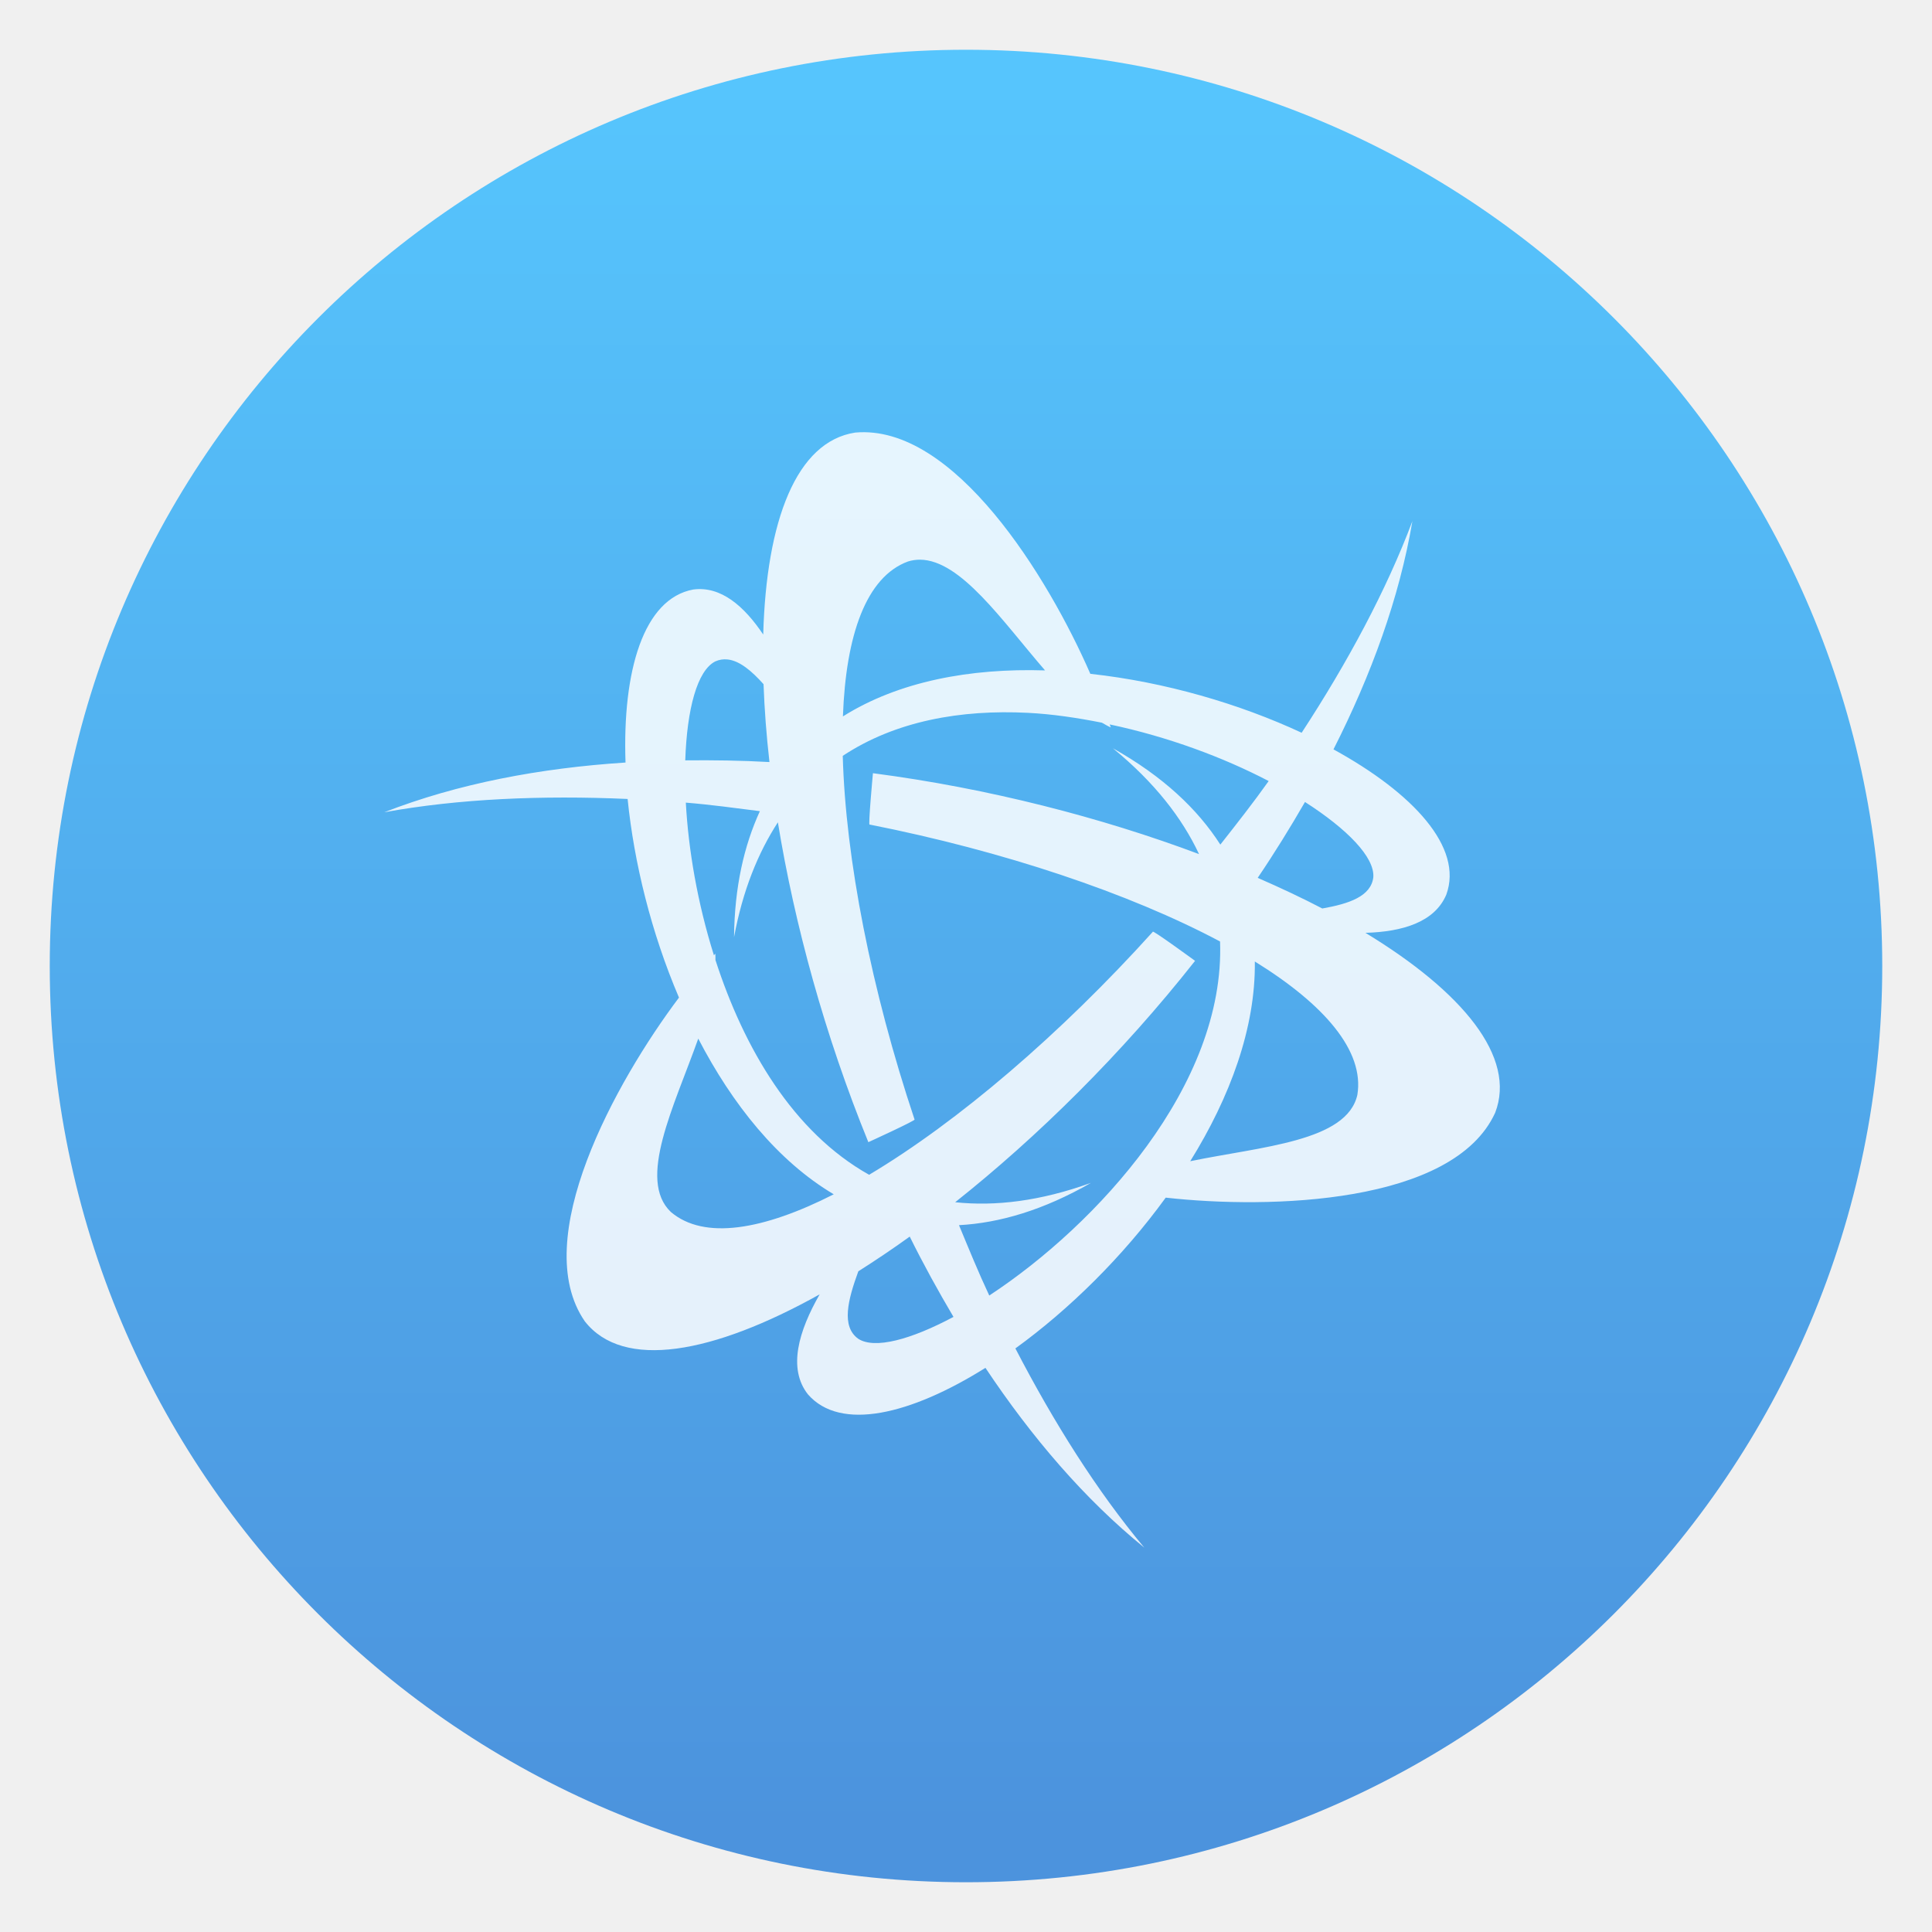
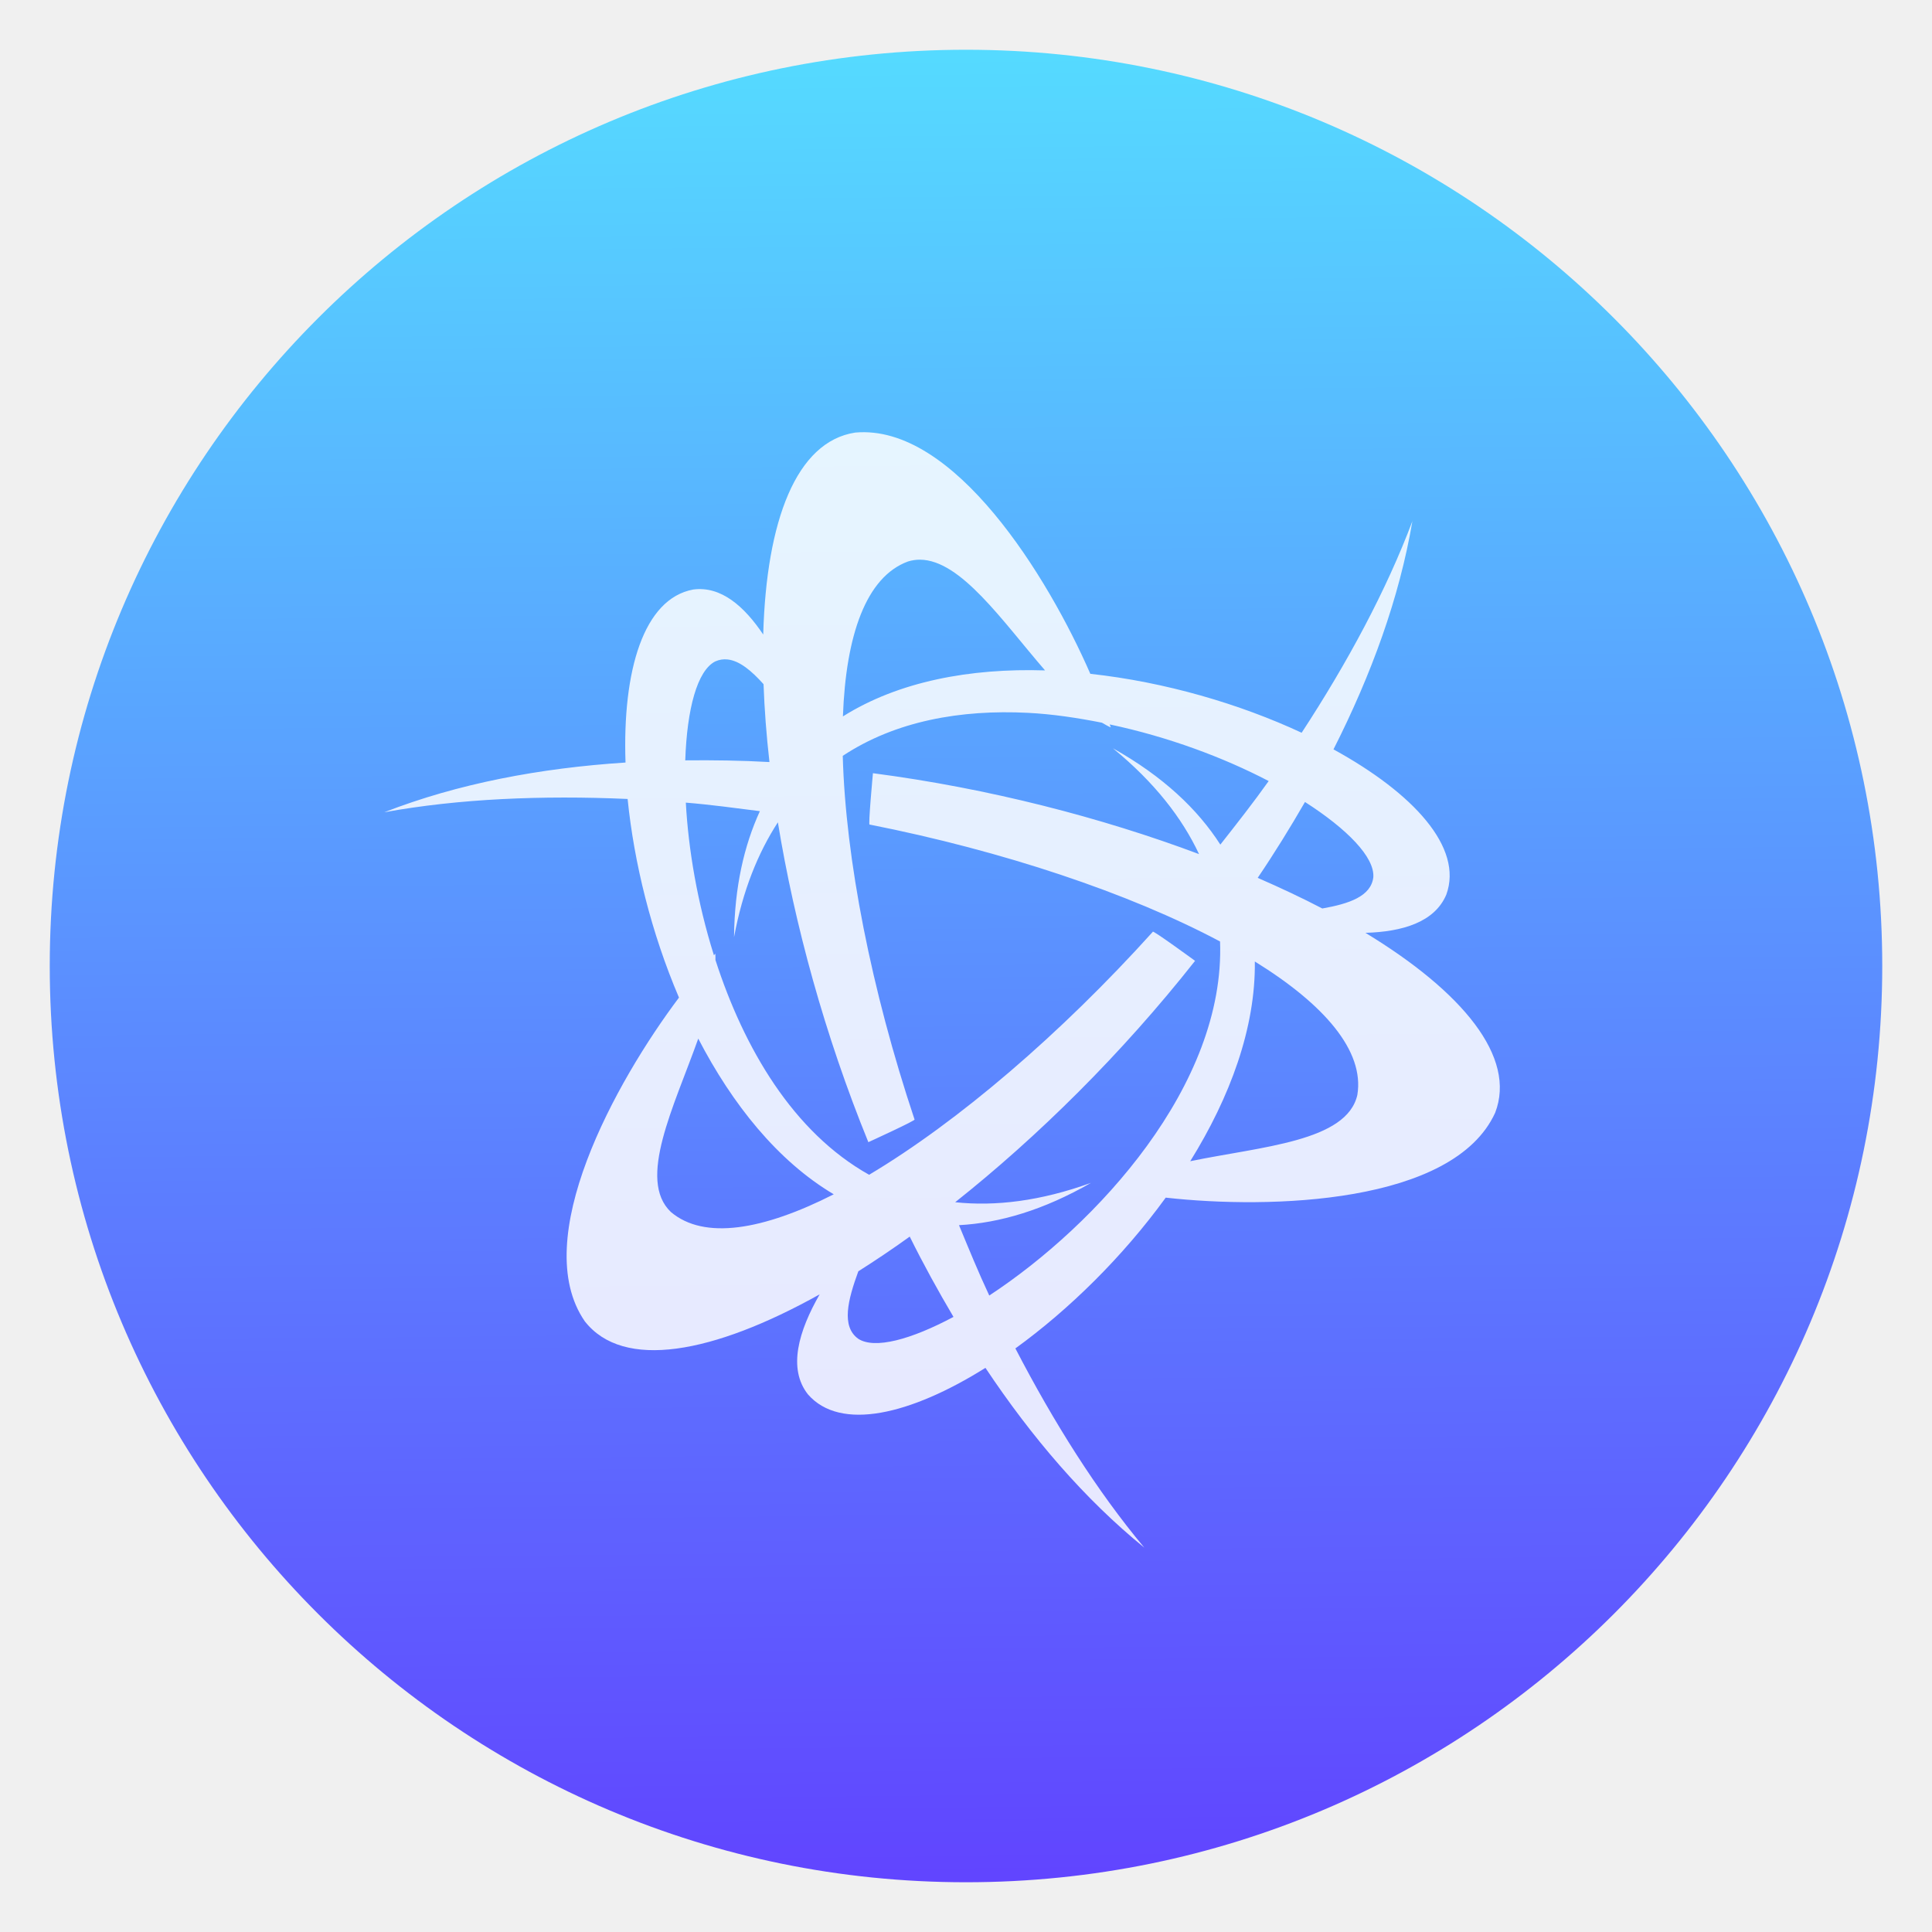
- <svg xmlns="http://www.w3.org/2000/svg" style="clip-rule:evenodd;fill-rule:evenodd;stroke-linejoin:round;stroke-miterlimit:2" version="1.1" viewBox="0 0 48 48">
-   <circle cx="24" cy="24" r="22.764" style="fill:url(#_Linear1)" />
-   <path d="m21.249 10.747c-1.466 0.222-2.209 2.19-2.287 5.018-0.472-0.703-1.049-1.209-1.737-1.119-1.236 0.227-1.763 2.018-1.684 4.299-2.121 0.137-4.164 0.522-5.993 1.235 1.847-0.336 3.918-0.424 6.045-0.33 0.16 1.584 0.587 3.322 1.276 4.935-1.577 2.098-3.74 6.008-2.341 8.041 0.955 1.222 3.185 0.811 5.836-0.668-0.518 0.905-0.8 1.84-0.29 2.486 0.808 0.923 2.547 0.506 4.409-0.66 1.148 1.722 2.461 3.26 3.946 4.466-1.173-1.404-2.248-3.108-3.202-4.949 1.328-0.961 2.664-2.271 3.735-3.746 2.593 0.29 7.149 0.161 8.185-2.109 0.533-1.383-0.808-3.003-3.223-4.47 0.918-0.026 1.72-0.264 2.009-0.949 0.428-1.173-0.824-2.524-2.803-3.609 0.941-1.857 1.639-3.77 1.96-5.669-0.649 1.723-1.609 3.509-2.751 5.256-1.538-0.716-3.39-1.261-5.25-1.464-1.05-2.408-3.388-6.213-5.84-5.994zm13.841 2.202c1e-3 -4e-3 3e-3 -7e-3 4e-3 -0.01h-2e-3c-1e-3 3e-3 -1e-3 6e-3 -2e-3 0.01zm-12.229 0.956c1.013 0.012 2.039 1.521 3.103 2.751-1.855-0.058-3.635 0.271-5.022 1.143 0.073-2.026 0.58-3.468 1.616-3.849 0.101-0.031 0.202-0.046 0.303-0.045zm-4.786 2.479c0.3 0.031 0.599 0.284 0.895 0.614 0.022 0.617 0.071 1.265 0.147 1.935-0.7-0.04-1.398-0.049-2.092-0.042 0.043-1.279 0.298-2.234 0.747-2.459 0.101-0.045 0.202-0.059 0.303-0.048zm7.462 1.326c0.615 0.031 1.231 0.125 1.84 0.245 0.073 0.042 0.147 0.086 0.22 0.118-5e-3 -0.02-0.02-0.054-0.027-0.075 1.456 0.308 2.83 0.822 3.95 1.407-0.382 0.538-0.791 1.058-1.201 1.579-0.565-0.882-1.426-1.695-2.662-2.389v2e-3c1.024 0.839 1.711 1.723 2.133 2.623-2.42-0.907-5.218-1.633-8.102-2.01 0 0-0.126 1.353-0.081 1.276 3.31 0.655 6.448 1.704 8.705 2.905 0.132 3.568-3.063 7.042-5.734 8.796-0.269-0.573-0.508-1.16-0.752-1.748 1.01-0.055 2.102-0.375 3.279-1.051-1.257 0.454-2.378 0.587-3.374 0.481 2.046-1.624 4.134-3.681 5.96-5.997 0 0-1.095-0.801-1.05-0.721-2.292 2.54-4.839 4.719-7.048 6.036-1.887-1.057-3.11-3.144-3.818-5.336-1e-3 -0.052 2e-3 -0.108-3e-3 -0.158-0.01 0.01-0.025 0.03-0.035 0.04-0.41-1.306-0.634-2.624-0.698-3.792 0.614 0.05 1.226 0.134 1.84 0.212-0.393 0.858-0.63 1.885-0.642 3.13 0.216-1.16 0.596-2.093 1.089-2.853 0.413 2.528 1.163 5.285 2.248 7.947 0 0 1.236-0.565 1.146-0.565v-4e-3c-1.072-3.212-1.712-6.47-1.782-9.029 1.314-0.87 2.94-1.153 4.599-1.069zm6.885 2.215c1.058 0.678 1.732 1.374 1.698 1.869-0.057 0.479-0.61 0.661-1.268 0.777-0.502-0.262-1.041-0.515-1.605-0.761 0.418-0.617 0.807-1.247 1.175-1.885zm-1.246 3.963c1.725 1.066 2.728 2.222 2.547 3.315-0.262 1.159-2.375 1.28-4.152 1.647 0.988-1.59 1.626-3.312 1.605-4.962zm-13.828 1.916c0.846 1.631 1.972 3.04 3.366 3.868-1.753 0.891-3.218 1.141-4.046 0.44-0.844-0.802 0.08-2.621 0.68-4.308zm5.254 4.919c0.338 0.683 0.704 1.347 1.087 1.995-1.063 0.567-1.957 0.806-2.364 0.545-0.431-0.306-0.259-0.969 0-1.678 0.419-0.265 0.845-0.551 1.277-0.862z" style="fill-opacity:.85;fill-rule:nonzero;fill:#fff" />
-   <defs>
-     <linearGradient id="_Linear1" x2="1" gradientTransform="matrix(2.68822e-15,-43.902,43.902,2.68822e-15,23.061,45.6921)" gradientUnits="userSpaceOnUse">
-       <stop style="stop-color:#4c93dd" offset="0" />
-       <stop style="stop-color:#56c5fd" offset="1" />
+ <svg xmlns="http://www.w3.org/2000/svg" style="clip-rule:evenodd;fill-rule:evenodd;stroke-linejoin:round;stroke-miterlimit:2" version="1.1" viewBox="0 0 48 48" id="svg13">
+   <circle cx="24" cy="24" r="22.764" style="fill:url(#_Linear1)" id="circle2" />
+   <path d="m21.249 10.747c-1.466 0.222-2.209 2.19-2.287 5.018-0.472-0.703-1.049-1.209-1.737-1.119-1.236 0.227-1.763 2.018-1.684 4.299-2.121 0.137-4.164 0.522-5.993 1.235 1.847-0.336 3.918-0.424 6.045-0.33 0.16 1.584 0.587 3.322 1.276 4.935-1.577 2.098-3.74 6.008-2.341 8.041 0.955 1.222 3.185 0.811 5.836-0.668-0.518 0.905-0.8 1.84-0.29 2.486 0.808 0.923 2.547 0.506 4.409-0.66 1.148 1.722 2.461 3.26 3.946 4.466-1.173-1.404-2.248-3.108-3.202-4.949 1.328-0.961 2.664-2.271 3.735-3.746 2.593 0.29 7.149 0.161 8.185-2.109 0.533-1.383-0.808-3.003-3.223-4.47 0.918-0.026 1.72-0.264 2.009-0.949 0.428-1.173-0.824-2.524-2.803-3.609 0.941-1.857 1.639-3.77 1.96-5.669-0.649 1.723-1.609 3.509-2.751 5.256-1.538-0.716-3.39-1.261-5.25-1.464-1.05-2.408-3.388-6.213-5.84-5.994zm13.841 2.202c1e-3 -4e-3 3e-3 -7e-3 4e-3 -0.01h-2e-3c-1e-3 3e-3 -1e-3 6e-3 -2e-3 0.01zm-12.229 0.956c1.013 0.012 2.039 1.521 3.103 2.751-1.855-0.058-3.635 0.271-5.022 1.143 0.073-2.026 0.58-3.468 1.616-3.849 0.101-0.031 0.202-0.046 0.303-0.045zm-4.786 2.479c0.3 0.031 0.599 0.284 0.895 0.614 0.022 0.617 0.071 1.265 0.147 1.935-0.7-0.04-1.398-0.049-2.092-0.042 0.043-1.279 0.298-2.234 0.747-2.459 0.101-0.045 0.202-0.059 0.303-0.048zm7.462 1.326c0.615 0.031 1.231 0.125 1.84 0.245 0.073 0.042 0.147 0.086 0.22 0.118-5e-3 -0.02-0.02-0.054-0.027-0.075 1.456 0.308 2.83 0.822 3.95 1.407-0.382 0.538-0.791 1.058-1.201 1.579-0.565-0.882-1.426-1.695-2.662-2.389v2e-3c1.024 0.839 1.711 1.723 2.133 2.623-2.42-0.907-5.218-1.633-8.102-2.01 0 0-0.126 1.353-0.081 1.276 3.31 0.655 6.448 1.704 8.705 2.905 0.132 3.568-3.063 7.042-5.734 8.796-0.269-0.573-0.508-1.16-0.752-1.748 1.01-0.055 2.102-0.375 3.279-1.051-1.257 0.454-2.378 0.587-3.374 0.481 2.046-1.624 4.134-3.681 5.96-5.997 0 0-1.095-0.801-1.05-0.721-2.292 2.54-4.839 4.719-7.048 6.036-1.887-1.057-3.11-3.144-3.818-5.336-1e-3 -0.052 2e-3 -0.108-3e-3 -0.158-0.01 0.01-0.025 0.03-0.035 0.04-0.41-1.306-0.634-2.624-0.698-3.792 0.614 0.05 1.226 0.134 1.84 0.212-0.393 0.858-0.63 1.885-0.642 3.13 0.216-1.16 0.596-2.093 1.089-2.853 0.413 2.528 1.163 5.285 2.248 7.947 0 0 1.236-0.565 1.146-0.565v-4e-3c-1.072-3.212-1.712-6.47-1.782-9.029 1.314-0.87 2.94-1.153 4.599-1.069zm6.885 2.215c1.058 0.678 1.732 1.374 1.698 1.869-0.057 0.479-0.61 0.661-1.268 0.777-0.502-0.262-1.041-0.515-1.605-0.761 0.418-0.617 0.807-1.247 1.175-1.885zm-1.246 3.963c1.725 1.066 2.728 2.222 2.547 3.315-0.262 1.159-2.375 1.28-4.152 1.647 0.988-1.59 1.626-3.312 1.605-4.962zm-13.828 1.916c0.846 1.631 1.972 3.04 3.366 3.868-1.753 0.891-3.218 1.141-4.046 0.44-0.844-0.802 0.08-2.621 0.68-4.308zm5.254 4.919c0.338 0.683 0.704 1.347 1.087 1.995-1.063 0.567-1.957 0.806-2.364 0.545-0.431-0.306-0.259-0.969 0-1.678 0.419-0.265 0.845-0.551 1.277-0.862z" style="fill-opacity:.85;fill-rule:nonzero;fill:#fff" id="path4" />
+   <defs id="defs11">
+     <linearGradient id="_Linear1" x2="1.036" gradientTransform="matrix(2.68822e-15,-43.902,43.902,2.68822e-15,23.061,45.6921)" gradientUnits="userSpaceOnUse" y2="0.021" x1="-0.508" y1="0.037">
+       <stop style="stop-color:#6600ff;stop-opacity:1" offset="0" id="stop6" />
+       <stop style="stop-color:#55ddff;stop-opacity:1" offset="1" id="stop8" />
    </linearGradient>
  </defs>
</svg>
